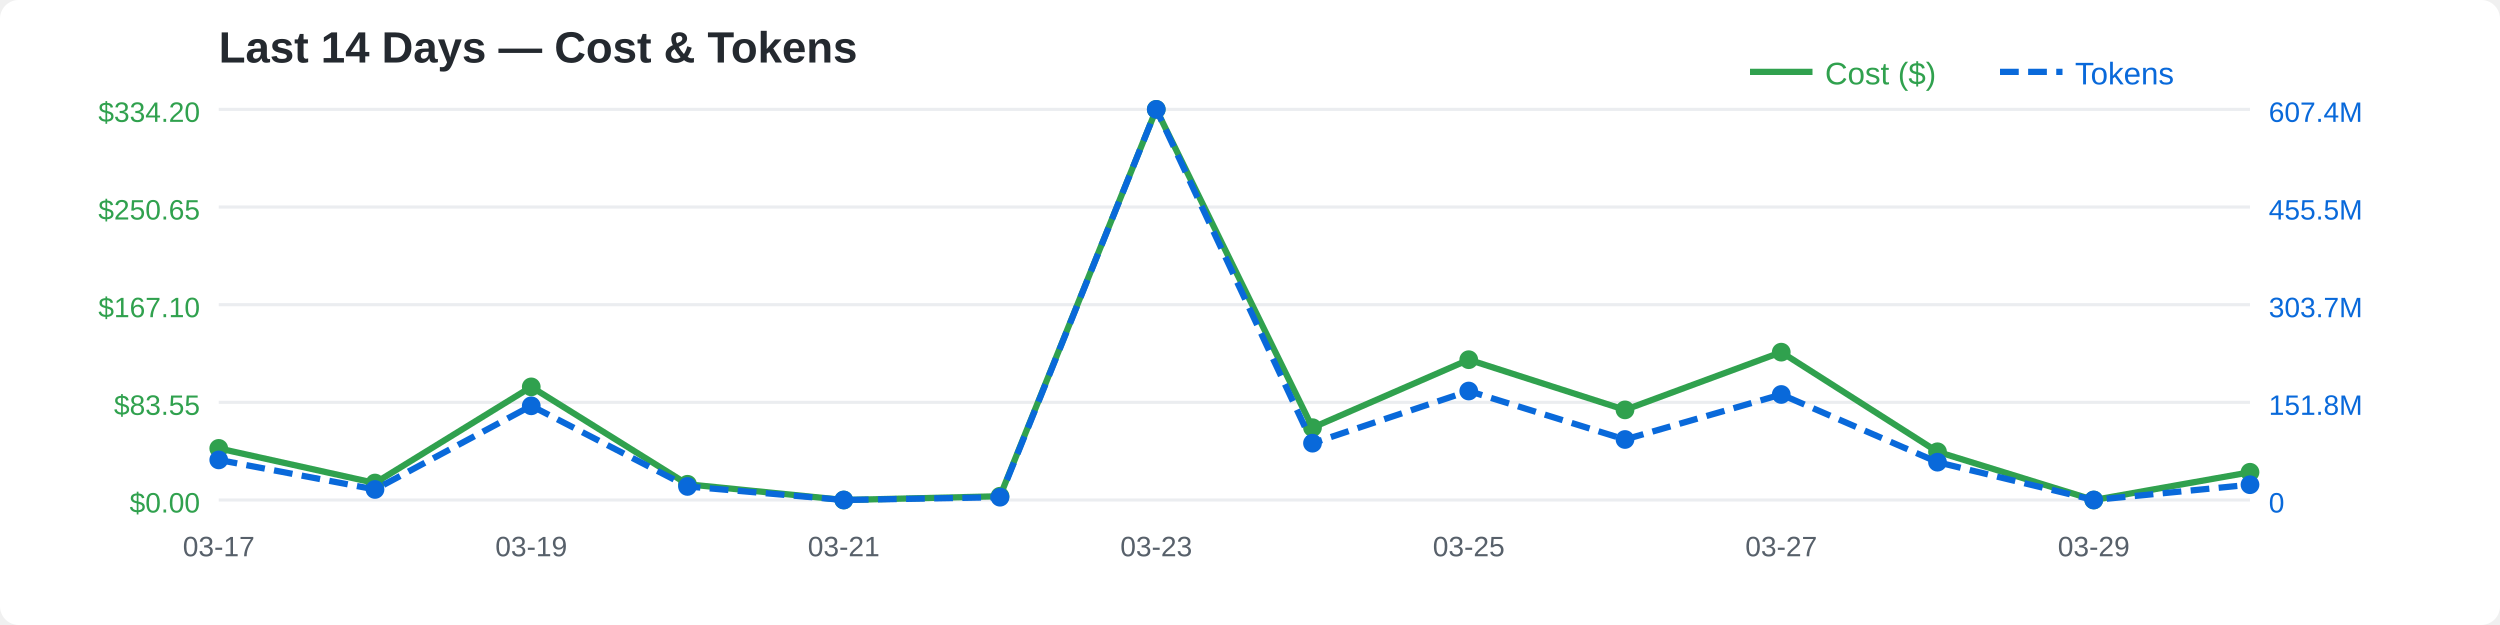
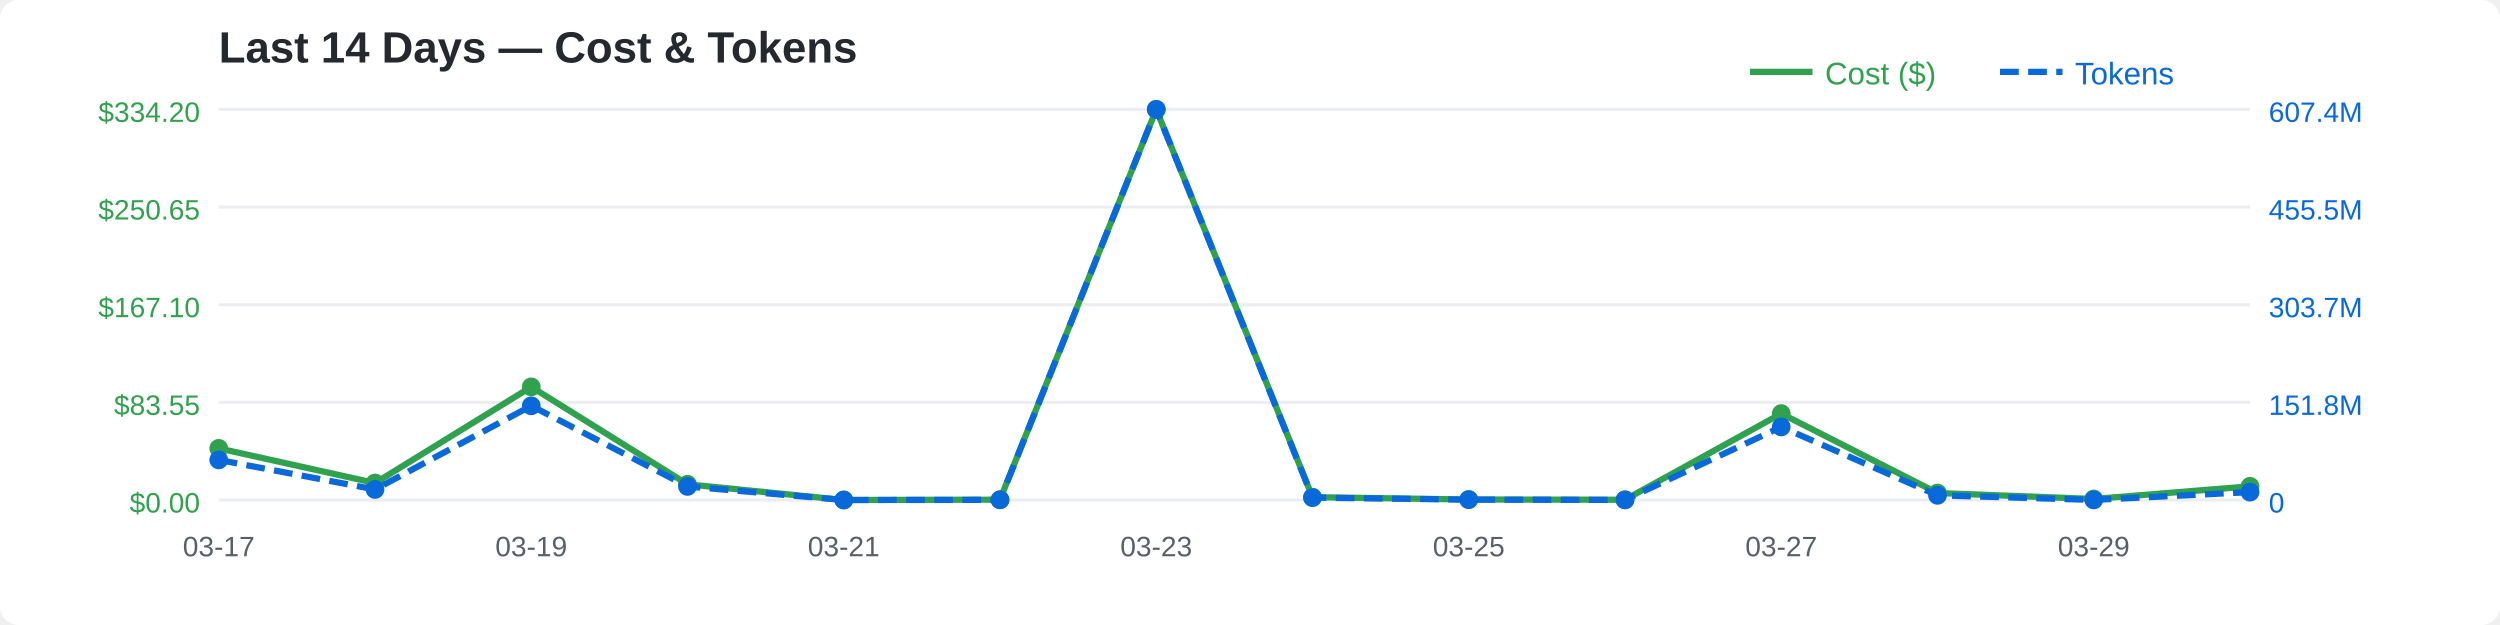
<svg xmlns="http://www.w3.org/2000/svg" width="800" height="200" viewBox="0 0 800 200">
  <rect width="800" height="200" fill="#ffffff" rx="6" />
  <text x="70" y="20" font-family="Arial, sans-serif" font-size="14" fill="#24292f" font-weight="bold">Last 14 Days — Cost &amp; Tokens</text>
  <line x1="70" y1="35.0" x2="720" y2="35.0" stroke="#ebedf0" stroke-width="1" />
  <line x1="70" y1="66.25" x2="720" y2="66.25" stroke="#ebedf0" stroke-width="1" />
  <line x1="70" y1="97.5" x2="720" y2="97.5" stroke="#ebedf0" stroke-width="1" />
  <line x1="70" y1="128.75" x2="720" y2="128.75" stroke="#ebedf0" stroke-width="1" />
  <line x1="70" y1="160.0" x2="720" y2="160.0" stroke="#ebedf0" stroke-width="1" />
  <text x="70.0" y="178" font-family="Arial, sans-serif" font-size="9" fill="#57606a" text-anchor="middle">03-17</text>
  <text x="170.0" y="178" font-family="Arial, sans-serif" font-size="9" fill="#57606a" text-anchor="middle">03-19</text>
  <text x="270.0" y="178" font-family="Arial, sans-serif" font-size="9" fill="#57606a" text-anchor="middle">03-21</text>
  <text x="370.0" y="178" font-family="Arial, sans-serif" font-size="9" fill="#57606a" text-anchor="middle">03-23</text>
  <text x="470.0" y="178" font-family="Arial, sans-serif" font-size="9" fill="#57606a" text-anchor="middle">03-25</text>
  <text x="570.0" y="178" font-family="Arial, sans-serif" font-size="9" fill="#57606a" text-anchor="middle">03-27</text>
  <text x="670.0" y="178" font-family="Arial, sans-serif" font-size="9" fill="#57606a" text-anchor="middle">03-29</text>
  <text x="64" y="39.0" font-family="Arial, sans-serif" font-size="9" fill="#30a14e" text-anchor="end">$334.20</text>
  <text x="64" y="70.25" font-family="Arial, sans-serif" font-size="9" fill="#30a14e" text-anchor="end">$250.65</text>
  <text x="64" y="101.5" font-family="Arial, sans-serif" font-size="9" fill="#30a14e" text-anchor="end">$167.10</text>
  <text x="64" y="132.75" font-family="Arial, sans-serif" font-size="9" fill="#30a14e" text-anchor="end">$83.55</text>
  <text x="64" y="164.0" font-family="Arial, sans-serif" font-size="9" fill="#30a14e" text-anchor="end">$0.00</text>
  <text x="726" y="39.0" font-family="Arial, sans-serif" font-size="9" fill="#0969da">607.4M</text>
  <text x="726" y="70.25" font-family="Arial, sans-serif" font-size="9" fill="#0969da">455.5M</text>
  <text x="726" y="101.5" font-family="Arial, sans-serif" font-size="9" fill="#0969da">303.7M</text>
  <text x="726" y="132.75" font-family="Arial, sans-serif" font-size="9" fill="#0969da">151.8M</text>
  <text x="726" y="164.0" font-family="Arial, sans-serif" font-size="9" fill="#0969da">0</text>
-   <polyline points="70.0,143.482 120.0,154.568 170.0,123.802 220.0,154.966 270.0,160.0 320.0,158.795 370.0,35.0 420.0,136.859 470.0,115.101 520.0,131.16 570.0,112.691 620.0,144.567 670.0,160.0 720.0,151.121" fill="none" stroke="#30a14e" stroke-width="2" />
+   <polyline points="70.0,143.482 120.0,154.568 170.0,123.802 220.0,154.966 270.0,160.0 320.0,159.892 370.0,35.0 420.0,159.088 470.0,159.842 520.0,159.916 570.0,132.348 620.0,157.768 670.0,159.67 720.0,155.625" fill="none" stroke="#30a14e" stroke-width="2" />
  <circle cx="70.0" cy="143.482" r="3" fill="#30a14e">
    </circle>
  <circle cx="120.0" cy="154.568" r="3" fill="#30a14e">
    </circle>
  <circle cx="170.0" cy="123.802" r="3" fill="#30a14e">
    </circle>
  <circle cx="220.0" cy="154.966" r="3" fill="#30a14e">
    </circle>
  <circle cx="270.0" cy="160.0" r="3" fill="#30a14e">
    </circle>
-   <circle cx="320.0" cy="158.795" r="3" fill="#30a14e">
+   <circle cx="320.0" cy="159.892" r="3" fill="#30a14e">
    </circle>
  <circle cx="370.0" cy="35.0" r="3" fill="#30a14e">
    </circle>
-   <circle cx="420.0" cy="136.859" r="3" fill="#30a14e">
+   <circle cx="420.0" cy="159.088" r="3" fill="#30a14e">
    </circle>
-   <circle cx="470.0" cy="115.101" r="3" fill="#30a14e">
+   <circle cx="470.0" cy="159.842" r="3" fill="#30a14e">
    </circle>
-   <circle cx="520.0" cy="131.16" r="3" fill="#30a14e">
+   <circle cx="520.0" cy="159.916" r="3" fill="#30a14e">
    </circle>
-   <circle cx="570.0" cy="112.691" r="3" fill="#30a14e">
+   <circle cx="570.0" cy="132.348" r="3" fill="#30a14e">
    </circle>
-   <circle cx="620.0" cy="144.567" r="3" fill="#30a14e">
+   <circle cx="620.0" cy="157.768" r="3" fill="#30a14e">
    </circle>
-   <circle cx="670.0" cy="160.0" r="3" fill="#30a14e">
+   <circle cx="670.0" cy="159.67" r="3" fill="#30a14e">
    </circle>
-   <circle cx="720.0" cy="151.121" r="3" fill="#30a14e">
+   <circle cx="720.0" cy="155.625" r="3" fill="#30a14e">
    </circle>
-   <polyline points="70.0,147.169 120.0,156.63 170.0,129.859 220.0,155.662 270.0,160.0 320.0,159.105 370.0,35.0 420.0,141.82 470.0,125.128 520.0,140.638 570.0,126.233 620.0,147.898 670.0,160.0 720.0,155.109" fill="none" stroke="#0969da" stroke-width="2" stroke-dasharray="6,3" />
+   <polyline points="70.0,147.169 120.0,156.63 170.0,129.859 220.0,155.662 270.0,160.0 320.0,159.957 370.0,35.0 420.0,159.24 470.0,159.884 520.0,159.971 570.0,136.615 620.0,158.506 670.0,159.969 720.0,157.481" fill="none" stroke="#0969da" stroke-width="2" stroke-dasharray="6,3" />
  <circle cx="70.0" cy="147.169" r="3" fill="#0969da">
    </circle>
  <circle cx="120.0" cy="156.63" r="3" fill="#0969da">
    </circle>
  <circle cx="170.0" cy="129.859" r="3" fill="#0969da">
    </circle>
  <circle cx="220.0" cy="155.662" r="3" fill="#0969da">
    </circle>
  <circle cx="270.0" cy="160.0" r="3" fill="#0969da">
    </circle>
-   <circle cx="320.0" cy="159.105" r="3" fill="#0969da">
+   <circle cx="320.0" cy="159.957" r="3" fill="#0969da">
    </circle>
  <circle cx="370.0" cy="35.0" r="3" fill="#0969da">
    </circle>
-   <circle cx="420.0" cy="141.82" r="3" fill="#0969da">
+   <circle cx="420.0" cy="159.24" r="3" fill="#0969da">
    </circle>
-   <circle cx="470.0" cy="125.128" r="3" fill="#0969da">
+   <circle cx="470.0" cy="159.884" r="3" fill="#0969da">
    </circle>
-   <circle cx="520.0" cy="140.638" r="3" fill="#0969da">
+   <circle cx="520.0" cy="159.971" r="3" fill="#0969da">
    </circle>
-   <circle cx="570.0" cy="126.233" r="3" fill="#0969da">
+   <circle cx="570.0" cy="136.615" r="3" fill="#0969da">
    </circle>
-   <circle cx="620.0" cy="147.898" r="3" fill="#0969da">
+   <circle cx="620.0" cy="158.506" r="3" fill="#0969da">
    </circle>
-   <circle cx="670.0" cy="160.0" r="3" fill="#0969da">
+   <circle cx="670.0" cy="159.969" r="3" fill="#0969da">
    </circle>
-   <circle cx="720.0" cy="155.109" r="3" fill="#0969da">
+   <circle cx="720.0" cy="157.481" r="3" fill="#0969da">
    </circle>
  <line x1="560" y1="23" x2="580" y2="23" stroke="#30a14e" stroke-width="2" />
  <text x="584" y="27" font-family="Arial, sans-serif" font-size="10" fill="#30a14e">Cost ($)</text>
  <line x1="640" y1="23" x2="660" y2="23" stroke="#0969da" stroke-width="2" stroke-dasharray="6,3" />
  <text x="664" y="27" font-family="Arial, sans-serif" font-size="10" fill="#0969da">Tokens</text>
</svg>
